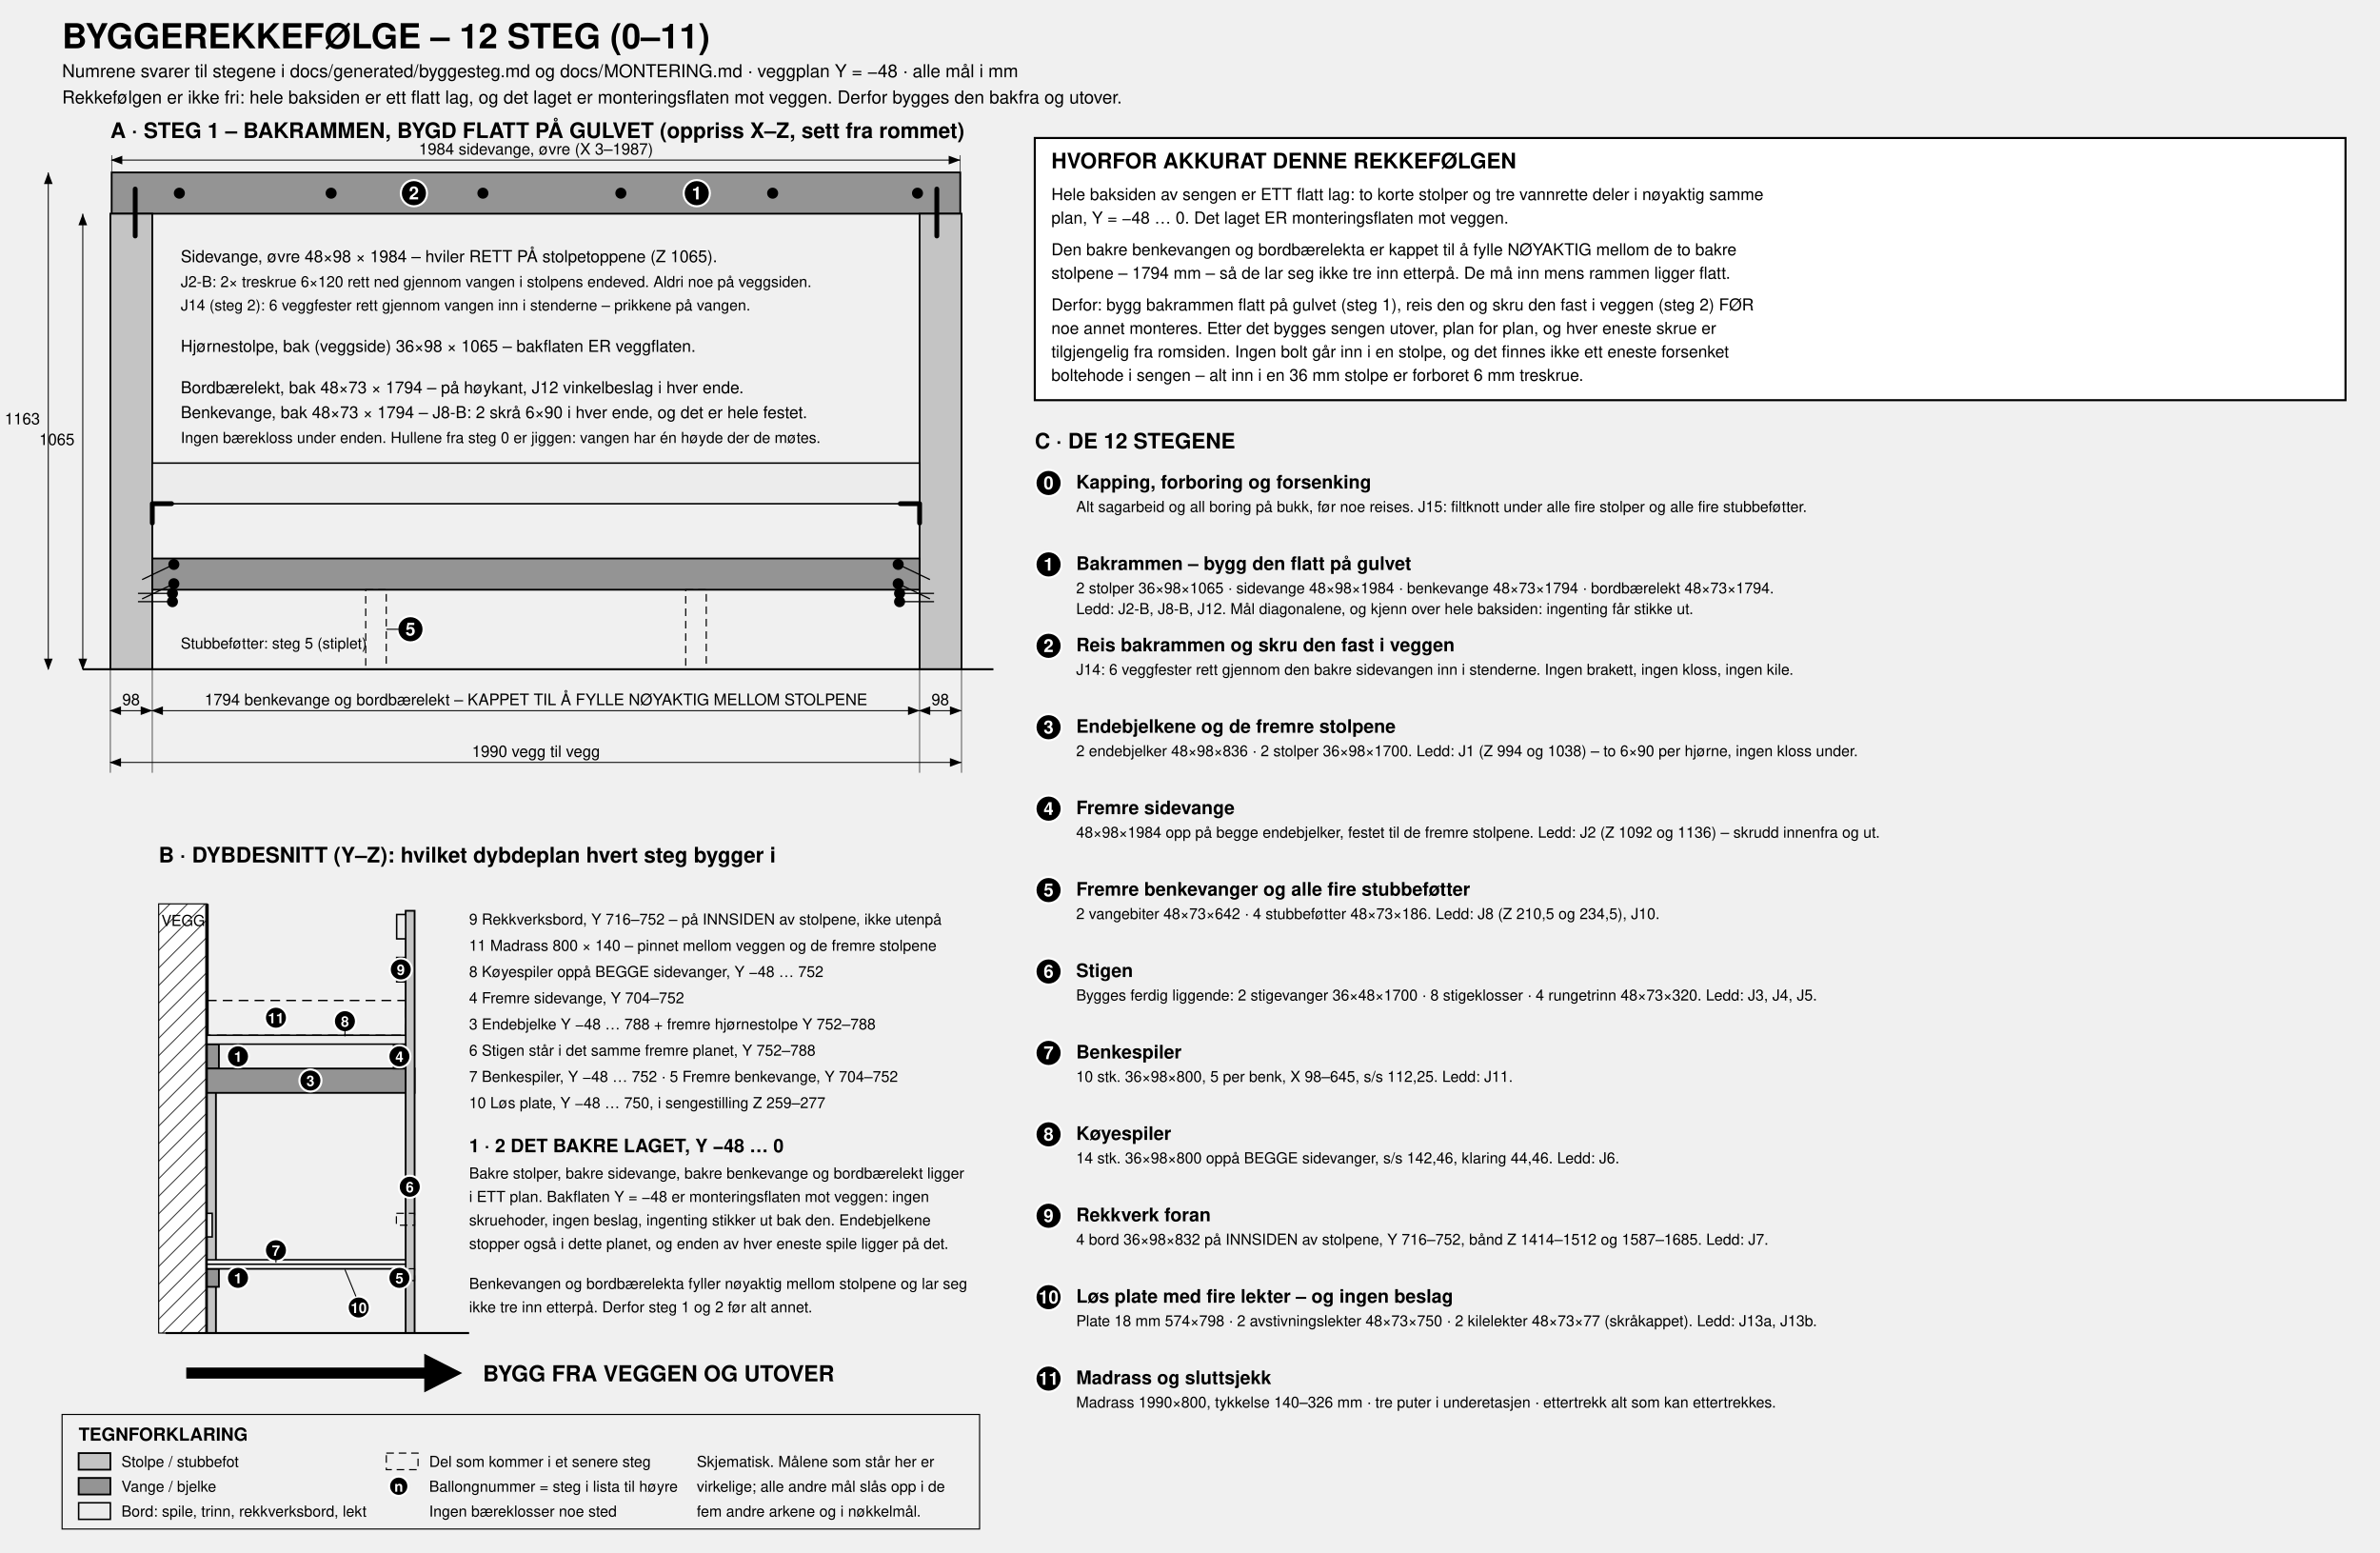
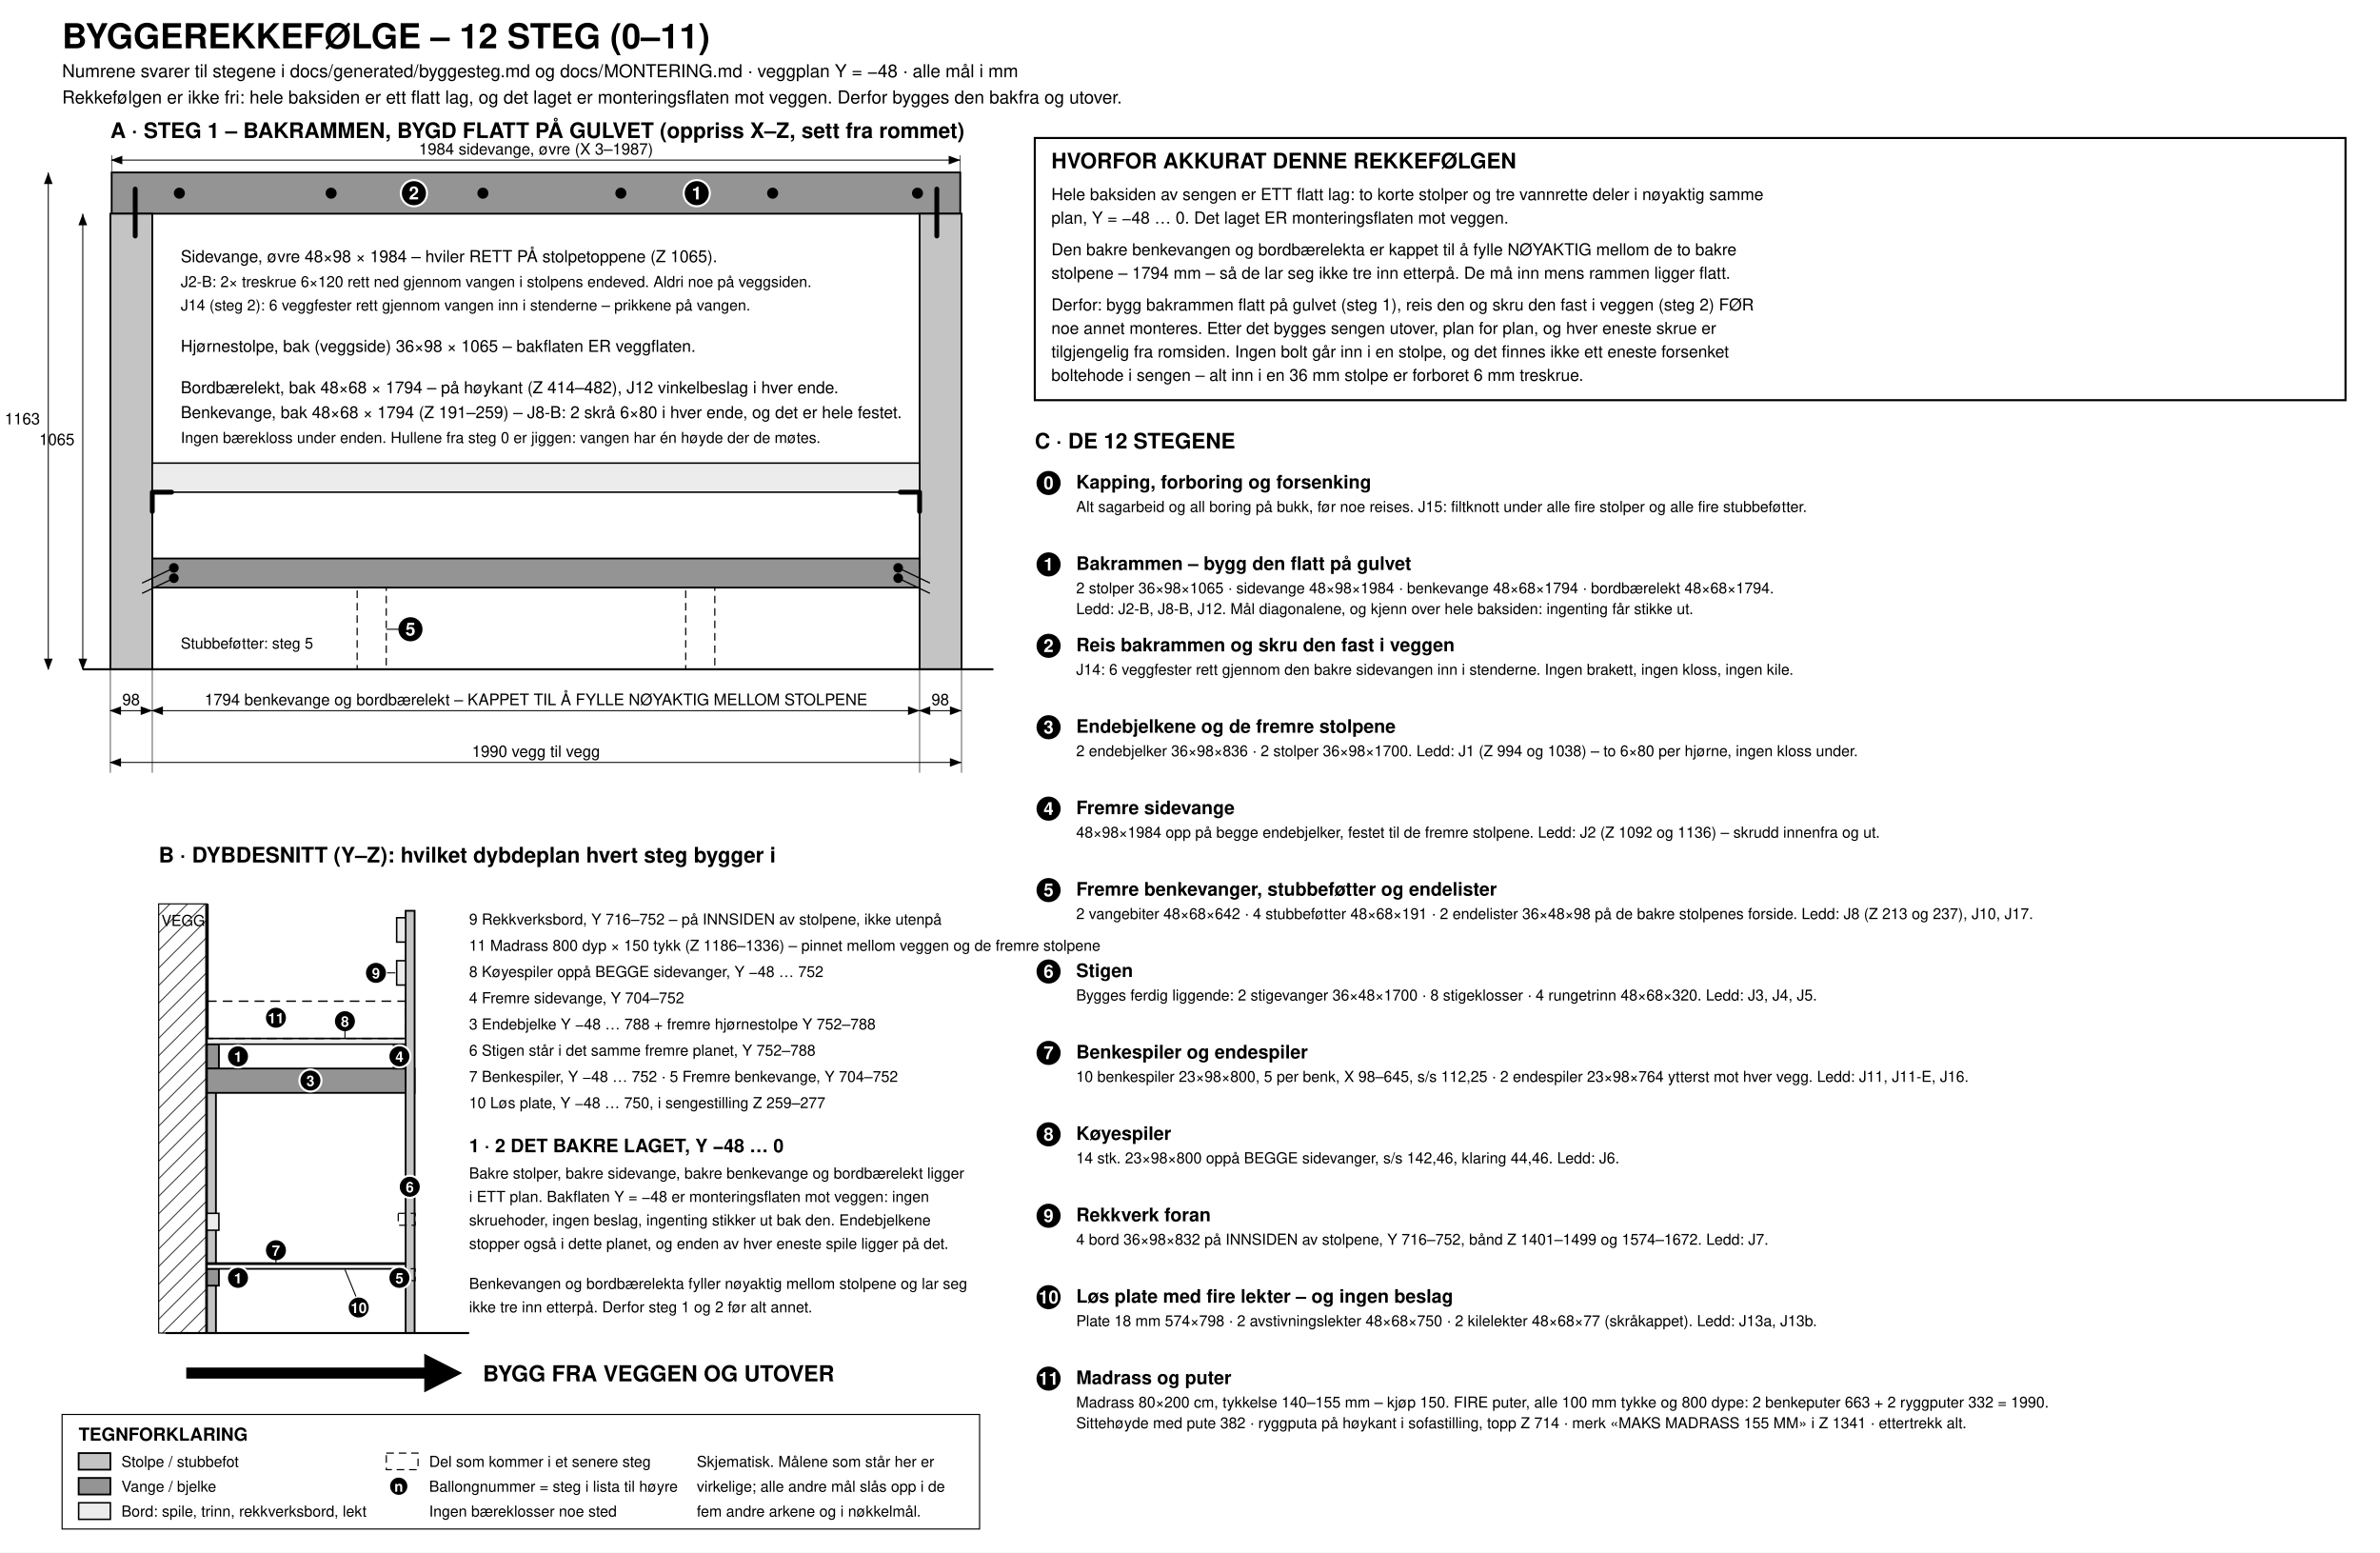
<svg xmlns="http://www.w3.org/2000/svg" viewBox="0 150 3450 2250" width="1600">
  <defs>
    <marker id="aE" markerWidth="13" markerHeight="10" refX="12" refY="4.5" orient="auto">
      <path d="M0,0 L12,4.5 L0,9 z" fill="#000" />
    </marker>
    <marker id="aS" markerWidth="13" markerHeight="10" refX="1" refY="4.5" orient="auto">
      <path d="M12,0 L0,4.5 L12,9 z" fill="#000" />
    </marker>
    <pattern id="wallh" width="18" height="18" patternUnits="userSpaceOnUse" patternTransform="rotate(45)">
      <rect width="18" height="18" fill="#fff" />
      <line x1="0" y1="0" x2="0" y2="18" stroke="#000" stroke-width="2" />
    </pattern>
    <pattern id="hatch" width="14" height="14" patternUnits="userSpaceOnUse" patternTransform="rotate(45)">
      <rect width="14" height="14" fill="#dcdcdc" />
      <line x1="0" y1="0" x2="0" y2="14" stroke="#000" stroke-width="1.7" />
    </pattern>
  </defs>
  <style>
    svg  { background:#fff; }
    text { font-family:Helvetica,Arial,sans-serif; fill:#000; font-size:24px; }
    .ttl { font-size:50px; font-weight:bold; }
    .sub { font-size:26px; }
    .pt  { font-size:31px; font-weight:bold; }
    .st  { font-size:27px; font-weight:bold; }
    .lbl { font-size:24px; }
    .sml { font-size:22px; }
    .dm  { font-size:23px; }
    .leg { font-size:26px; font-weight:bold; }
    .arrowlbl { font-size:32px; font-weight:bold; }
    .bal   { fill:#000; stroke:#fff; stroke-width:3; }
    .baln  { font-size:26px; font-weight:bold; fill:#fff; }
    .baln2 { font-size:21px; font-weight:bold; fill:#fff; }
    .pst { fill:#c4c4c4; stroke:#000; stroke-width:2.6; }
    .rai { fill:#949494; stroke:#000; stroke-width:2.6; }
    .brd { fill:#ececec; stroke:#000; stroke-width:2.2; }
    .blk { fill:url(#hatch); stroke:#000; stroke-width:2.2; }
    .pnl { fill:#fbfbfb; stroke:#000; stroke-width:2.2; }
    .gho { fill:none; stroke:#000; stroke-width:1.7; stroke-dasharray:11 7; }
    .mat { fill:none; stroke:#000; stroke-width:2; stroke-dasharray:14 9; }
    .wall{ fill:url(#wallh); stroke:#000; stroke-width:1.6; }
    .wallface { stroke:#000; stroke-width:5; }
    .dim { fill:none; stroke:#000; stroke-width:1.4; }
    .ext { fill:none; stroke:#000; stroke-width:0.9; }
    .ldr { fill:none; stroke:#000; stroke-width:1.5; }
    .grd { stroke:#000; stroke-width:3; }
    .scr { fill:#000; stroke:none; }
    .scrl{ fill:none; stroke:#000; stroke-width:1.8; }
    .stll{ fill:none; stroke:#000; stroke-width:7; stroke-linejoin:round; stroke-linecap:round; }
    .bigarrow { stroke:#000; stroke-width:16; }
    .legbox { fill:none; stroke:#000; stroke-width:1.6; }
    .notebox{ fill:#fff; stroke:#000; stroke-width:3; }
  </style>
+   <rect x="0" y="150" width="3450" height="2250" fill="#ffffff" />
  <text x="90" y="220" class="ttl">BYGGEREKKEFØLGE – 12 STEG (0–11)</text>
  <text x="90" y="262" class="sub">Numrene svarer til stegene i docs/generated/byggesteg.md og docs/MONTERING.md · veggplan Y = −48 · alle mål i mm</text>
  <text x="90" y="300" class="sub">Rekkefølgen er ikke fri: hele baksiden er ett flatt lag, og det laget er monteringsflaten mot veggen. Derfor bygges den bakfra og utover.</text>
  <text x="160" y="350" class="pt" text-anchor="start">A · STEG 1 – BAKRAMMEN, BYGD FLATT PÅ GULVET (oppriss X–Z, sett fra rommet)</text>
  <line x1="161.86" y1="399" x2="161.86" y2="375" class="ext" />
  <line x1="1392" y1="399" x2="1392" y2="375" class="ext" />
  <line x1="161.86" y1="382" x2="1392" y2="382" class="dim" marker-start="url(#aS)" marker-end="url(#aE)" />
  <text x="777" y="374" class="dm" text-anchor="middle">1984  sidevange, øvre (X 3–1987)</text>
  <rect x="161.86" y="399.94" width="1230.14" height="59.76" class="rai" />
  <rect x="160" y="459.7" width="60.76" height="660.3" class="pst" />
  <rect x="1333.04" y="459.7" width="60.76" height="660.3" class="pst" />
-   <rect x="220.76" y="821.16" width="1112.28" height="58.9" class="brd" />
-   <rect x="220.76" y="959.42" width="1112.28" height="45.26" class="rai" />
-   <rect x="530.14" y="1004.68" width="29.76" height="115.32" class="gho" />
-   <rect x="994" y="1004.68" width="29.76" height="115.32" class="gho" />
+   <rect x="220.76" y="821.16" width="1112.28" height="42.16" class="brd" />
+   <rect x="220.76" y="959.42" width="1112.28" height="42.16" class="rai" />
+   <rect x="517.74" y="1001.58" width="42.16" height="118.42" class="gho" />
+   <rect x="994" y="1001.58" width="42.16" height="118.42" class="gho" />
  <line x1="120" y1="1120" x2="1440" y2="1120" class="grd" />
  <line x1="196" y1="492" x2="196" y2="424" class="stll" />
  <line x1="1358" y1="492" x2="1358" y2="424" class="stll" />
  <circle cx="260" cy="430" r="8" class="scr" />
  <circle cx="480" cy="430" r="8" class="scr" />
  <circle cx="700" cy="430" r="8" class="scr" />
  <circle cx="900" cy="430" r="8" class="scr" />
  <circle cx="1120" cy="430" r="8" class="scr" />
  <circle cx="1330" cy="430" r="8" class="scr" />
-   <line x1="252" y1="968" x2="206" y2="990" class="scrl" />
-   <circle cx="252" cy="968" r="8" class="scr" />
-   <line x1="252" y1="996" x2="206" y2="1018" class="scrl" />
-   <circle cx="252" cy="996" r="8" class="scr" />
-   <line x1="1302" y1="968" x2="1348" y2="990" class="scrl" />
-   <circle cx="1302" cy="968" r="8" class="scr" />
-   <line x1="1302" y1="996" x2="1348" y2="1018" class="scrl" />
-   <circle cx="1302" cy="996" r="8" class="scr" />
-   <line x1="250" y1="1010" x2="200" y2="1010" class="scrl" />
-   <circle cx="250" cy="1010" r="8" class="scr" />
-   <line x1="250" y1="1022" x2="200" y2="1022" class="scrl" />
-   <circle cx="250" cy="1022" r="8" class="scr" />
-   <line x1="1304" y1="1010" x2="1354" y2="1010" class="scrl" />
-   <circle cx="1304" cy="1010" r="8" class="scr" />
-   <line x1="1304" y1="1022" x2="1354" y2="1022" class="scrl" />
-   <circle cx="1304" cy="1022" r="8" class="scr" />
-   <polyline points="248.76,880 220.76,880 220.76,908" class="stll" />
-   <polyline points="1305.04,880 1333.04,880 1333.04,908" class="stll" />
+   <line x1="252" y1="973.06" x2="206" y2="995.06" class="scrl" />
+   <circle cx="252" cy="973.06" r="7" class="scr" />
+   <line x1="252" y1="987.94" x2="206" y2="1009.94" class="scrl" />
+   <circle cx="252" cy="987.94" r="7" class="scr" />
+   <line x1="1302" y1="973.06" x2="1348" y2="995.06" class="scrl" />
+   <circle cx="1302" cy="973.06" r="7" class="scr" />
+   <line x1="1302" y1="987.94" x2="1348" y2="1009.94" class="scrl" />
+   <circle cx="1302" cy="987.94" r="7" class="scr" />
+   <polyline points="248.76,863.32 220.76,863.32 220.76,891.32" class="stll" />
+   <polyline points="1305.04,863.32 1333.04,863.32 1333.04,891.32" class="stll" />
  <circle cx="600" cy="430" r="19" class="bal" />
  <text x="600" y="439" class="baln" text-anchor="middle">2</text>
  <circle cx="1010" cy="430" r="19" class="bal" />
  <text x="1010" y="439" class="baln" text-anchor="middle">1</text>
  <circle cx="595" cy="1062" r="19" class="bal" />
  <text x="595" y="1071" class="baln" text-anchor="middle">5</text>
  <line x1="578" y1="1062" x2="560" y2="1062" class="ldr" />
  <text x="262" y="530" class="lbl" text-anchor="start">Sidevange, øvre 48×98 × 1984 – hviler RETT PÅ stolpetoppene (Z 1065).</text>
  <text x="262" y="566" class="sml" text-anchor="start">J2-B: 2× treskrue 6×120 rett ned gjennom vangen i stolpens endeved. Aldri noe på veggsiden.</text>
  <text x="262" y="600" class="sml" text-anchor="start">J14 (steg 2): 6 veggfester rett gjennom vangen inn i stenderne – prikkene på vangen.</text>
  <text x="262" y="660" class="lbl" text-anchor="start">Hjørnestolpe, bak (veggside) 36×98 × 1065 – bakflaten ER veggflaten.</text>
-   <text x="262" y="720" class="lbl" text-anchor="start">Bordbærelekt, bak 48×73 × 1794 – på høykant, J12 vinkelbeslag i hver ende.</text>
-   <text x="262" y="756" class="lbl" text-anchor="start">Benkevange, bak 48×73 × 1794 – J8-B: 2 skrå 6×90 i hver ende, og det er hele festet.</text>
+   <text x="262" y="720" class="lbl" text-anchor="start">Bordbærelekt, bak 48×68 × 1794 – på høykant (Z 414–482), J12 vinkelbeslag i hver ende.</text>
+   <text x="262" y="756" class="lbl" text-anchor="start">Benkevange, bak 48×68 × 1794 (Z 191–259) – J8-B: 2 skrå 6×80 i hver ende, og det er hele festet.</text>
  <text x="262" y="792" class="sml" text-anchor="start">Ingen bærekloss under enden. Hullene fra steg 0 er jiggen: vangen har én høyde der de møtes.</text>
-   <text x="262" y="1090" class="sml" text-anchor="start">Stubbeføtter: steg 5 (stiplet)</text>
+   <text x="262" y="1090" class="sml" text-anchor="start">Stubbeføtter: steg 5</text>
  <line x1="160" y1="1120" x2="160" y2="1270" class="ext" />
  <line x1="220.76" y1="1120" x2="220.76" y2="1270" class="ext" />
  <line x1="1333.04" y1="1120" x2="1333.04" y2="1270" class="ext" />
  <line x1="1393.8" y1="1120" x2="1393.8" y2="1270" class="ext" />
  <line x1="160" y1="1180" x2="220.76" y2="1180" class="dim" marker-start="url(#aS)" marker-end="url(#aE)" />
  <text x="190" y="1172" class="dm" text-anchor="middle">98</text>
  <line x1="220.76" y1="1180" x2="1333.04" y2="1180" class="dim" marker-start="url(#aS)" marker-end="url(#aE)" />
  <text x="777" y="1172" class="dm" text-anchor="middle">1794  benkevange og bordbærelekt – KAPPET TIL Å FYLLE NØYAKTIG MELLOM STOLPENE</text>
  <line x1="1333.04" y1="1180" x2="1393.8" y2="1180" class="dim" marker-start="url(#aS)" marker-end="url(#aE)" />
  <text x="1363" y="1172" class="dm" text-anchor="middle">98</text>
  <line x1="160" y1="1255" x2="1393.8" y2="1255" class="dim" marker-start="url(#aS)" marker-end="url(#aE)" />
  <text x="777" y="1247" class="dm" text-anchor="middle">1990  vegg til vegg</text>
  <line x1="120" y1="1120" x2="120" y2="459.7" class="dim" marker-start="url(#aS)" marker-end="url(#aE)" />
  <text x="108" y="795" class="dm" text-anchor="end">1065</text>
  <line x1="70" y1="1120" x2="70" y2="399.94" class="dim" marker-start="url(#aS)" marker-end="url(#aE)" />
  <text x="58" y="765" class="dm" text-anchor="end">1163</text>
  <text x="230" y="1400" class="pt" text-anchor="start">B · DYBDESNITT (Y–Z): hvilket dybdeplan hvert steg bygger i</text>
  <rect x="230" y="1460" width="70" height="622" class="wall" />
  <line x1="300" y1="1460" x2="300" y2="2082" class="wallface" />
  <text x="234" y="1492" class="sml" text-anchor="start">VEGG</text>
  <rect x="300" y="1698.6" width="13" height="383.4" class="pst" />
  <rect x="300" y="1663.3" width="17.3" height="35.3" class="rai" />
-   <rect x="300" y="1988.8" width="17.3" height="26.2" class="rai" />
-   <rect x="300" y="1908.5" width="7.6" height="34.2" class="brd" />
+   <rect x="300" y="1988.8" width="17.3" height="24.48" class="rai" />
+   <rect x="300" y="1908.5" width="17.3" height="24.48" class="brd" />
  <rect x="300" y="1698.6" width="301" height="35.3" class="rai" />
  <rect x="588" y="1470" width="13" height="612" class="pst" />
  <rect x="570.7" y="1663.3" width="17.3" height="35.3" class="rai" />
-   <rect x="570.7" y="1988.8" width="17.3" height="26.2" class="rai" />
-   <rect x="574.6" y="1988.8" width="26.4" height="17.2" class="gho" />
-   <rect x="574.6" y="1908.5" width="26.4" height="17.2" class="gho" />
-   <rect x="300" y="1975.8" width="288" height="13" class="brd" />
-   <rect x="300" y="1650.4" width="288" height="12.9" class="brd" />
-   <rect x="300" y="1600" width="288" height="50.4" class="mat" />
-   <rect x="575" y="1537.7" width="13" height="35.3" class="brd" />
-   <rect x="575" y="1475.4" width="13" height="35.3" class="brd" />
+   <rect x="570.7" y="1988.8" width="17.3" height="24.48" class="rai" />
+   <rect x="577.28" y="1988.8" width="24.48" height="17.28" class="gho" />
+   <rect x="577.28" y="1908.5" width="24.48" height="17.28" class="gho" />
+   <rect x="300" y="1980.52" width="288" height="8.28" class="brd" />
+   <rect x="300" y="1655.04" width="288" height="8.28" class="brd" />
+   <rect x="300" y="1601.04" width="288" height="54" class="mat" />
+   <rect x="575" y="1542.36" width="13" height="35.3" class="brd" />
+   <rect x="575" y="1480.08" width="13" height="35.3" class="brd" />
  <rect x="300" y="1982.3" width="288" height="6.5" class="pnl" />
  <line x1="240" y1="2082" x2="680" y2="2082" class="grd" />
  <circle cx="345" cy="1681" r="16" class="bal" />
  <text x="345" y="1689" class="baln2" text-anchor="middle">1</text>
  <circle cx="345" cy="2002" r="16" class="bal" />
  <text x="345" y="2010" class="baln2" text-anchor="middle">1</text>
  <circle cx="450" cy="1716" r="16" class="bal" />
  <text x="450" y="1724" class="baln2" text-anchor="middle">3</text>
  <circle cx="579" cy="1681" r="16" class="bal" />
  <text x="579" y="1689" class="baln2" text-anchor="middle">4</text>
  <circle cx="579" cy="2002" r="16" class="bal" />
  <text x="579" y="2010" class="baln2" text-anchor="middle">5</text>
  <circle cx="594" cy="1870" r="16" class="bal" />
  <text x="594" y="1878" class="baln2" text-anchor="middle">6</text>
  <circle cx="400" cy="1962" r="16" class="bal" />
  <text x="400" y="1970" class="baln2" text-anchor="middle">7</text>
  <line x1="400" y1="1972" x2="400" y2="1980" class="ldr" />
  <circle cx="500" cy="1630" r="16" class="bal" />
  <text x="500" y="1638" class="baln2" text-anchor="middle">8</text>
-   <line x1="500" y1="1640" x2="500" y2="1652" class="ldr" />
-   <circle cx="581" cy="1555" r="16" class="bal" />
-   <text x="581" y="1563" class="baln2" text-anchor="middle">9</text>
+   <line x1="500" y1="1640" x2="500" y2="1655" class="ldr" />
+   <circle cx="545" cy="1560" r="16" class="bal" />
+   <text x="545" y="1568" class="baln2" text-anchor="middle">9</text>
+   <line x1="561" y1="1560" x2="573" y2="1560" class="ldr" />
  <circle cx="520" cy="2045" r="16" class="bal" />
  <text x="520" y="2053" class="baln2" text-anchor="middle">10</text>
  <line x1="516" y1="2029" x2="500" y2="1990" class="ldr" />
  <circle cx="400" cy="1625" r="16" class="bal" />
  <text x="400" y="1633" class="baln2" text-anchor="middle">11</text>
  <text x="680" y="1490" class="sml" text-anchor="start">9   Rekkverksbord, Y 716–752 – på INNSIDEN av stolpene, ikke utenpå</text>
-   <text x="680" y="1528" class="sml" text-anchor="start">11  Madrass 800 × 140 – pinnet mellom veggen og de fremre stolpene</text>
+   <text x="680" y="1528" class="sml" text-anchor="start">11  Madrass 800 dyp × 150 tykk (Z 1186–1336) – pinnet mellom veggen og de fremre stolpene</text>
  <text x="680" y="1566" class="sml" text-anchor="start">8   Køyespiler oppå BEGGE sidevanger, Y −48 … 752</text>
  <text x="680" y="1604" class="sml" text-anchor="start">4   Fremre sidevange, Y 704–752</text>
  <text x="680" y="1642" class="sml" text-anchor="start">3   Endebjelke Y −48 … 788 + fremre hjørnestolpe Y 752–788</text>
  <text x="680" y="1680" class="sml" text-anchor="start">6   Stigen står i det samme fremre planet, Y 752–788</text>
  <text x="680" y="1718" class="sml" text-anchor="start">7   Benkespiler, Y −48 … 752 · 5 Fremre benkevange, Y 704–752</text>
  <text x="680" y="1756" class="sml" text-anchor="start">10  Løs plate, Y −48 … 750, i sengestilling Z 259–277</text>
  <text x="680" y="1820" class="st" text-anchor="start">1 · 2   DET BAKRE LAGET, Y −48 … 0</text>
  <text x="680" y="1858" class="sml" text-anchor="start">Bakre stolper, bakre sidevange, bakre benkevange og bordbærelekt ligger</text>
  <text x="680" y="1892" class="sml" text-anchor="start">i ETT plan. Bakflaten Y = −48 er monteringsflaten mot veggen: ingen</text>
  <text x="680" y="1926" class="sml" text-anchor="start">skruehoder, ingen beslag, ingenting stikker ut bak den. Endebjelkene</text>
  <text x="680" y="1960" class="sml" text-anchor="start">stopper også i dette planet, og enden av hver eneste spile ligger på det.</text>
  <text x="680" y="2018" class="sml" text-anchor="start">Benkevangen og bordbærelekta fyller nøyaktig mellom stolpene og lar seg</text>
  <text x="680" y="2052" class="sml" text-anchor="start">ikke tre inn etterpå. Derfor steg 1 og 2 før alt annet.</text>
  <line x1="270" y1="2140" x2="620" y2="2140" class="bigarrow" />
  <polygon points="670,2140 615,2112 615,2168" class="scr" />
  <text x="700" y="2152" class="arrowlbl" text-anchor="start">BYGG FRA VEGGEN OG UTOVER</text>
  <rect x="1500" y="350" width="1900" height="380" class="notebox" />
  <text x="1524" y="394" class="pt" text-anchor="start">HVORFOR AKKURAT DENNE REKKEFØLGEN</text>
  <text x="1524" y="440" class="lbl" text-anchor="start">Hele baksiden av sengen er ETT flatt lag: to korte stolper og tre vannrette deler i nøyaktig samme</text>
  <text x="1524" y="474" class="lbl" text-anchor="start">plan, Y = −48 … 0. Det laget ER monteringsflaten mot veggen.</text>
  <text x="1524" y="520" class="lbl" text-anchor="start">Den bakre benkevangen og bordbærelekta er kappet til å fylle NØYAKTIG mellom de to bakre</text>
  <text x="1524" y="554" class="lbl" text-anchor="start">stolpene – 1794 mm – så de lar seg ikke tre inn etterpå. De må inn mens rammen ligger flatt.</text>
  <text x="1524" y="600" class="lbl" text-anchor="start">Derfor: bygg bakrammen flatt på gulvet (steg 1), reis den og skru den fast i veggen (steg 2) FØR</text>
  <text x="1524" y="634" class="lbl" text-anchor="start">noe annet monteres. Etter det bygges sengen utover, plan for plan, og hver eneste skrue er</text>
  <text x="1524" y="668" class="lbl" text-anchor="start">tilgjengelig fra romsiden. Ingen bolt går inn i en stolpe, og det finnes ikke ett eneste forsenket</text>
  <text x="1524" y="702" class="lbl" text-anchor="start">boltehode i sengen – alt inn i en 36 mm stolpe er forboret 6 mm treskrue.</text>
  <text x="1500" y="800" class="pt" text-anchor="start">C · DE 12 STEGENE</text>
  <circle cx="1520" cy="850" r="19" class="bal" />
  <text x="1520" y="859" class="baln" text-anchor="middle">0</text>
  <text x="1560" y="858" class="st" text-anchor="start">Kapping, forboring og forsenking</text>
  <text x="1560" y="892" class="sml" text-anchor="start">Alt sagarbeid og all boring på bukk, før noe reises. J15: filtknott under alle fire stolper og alle fire stubbeføtter.</text>
  <circle cx="1520" cy="968" r="19" class="bal" />
  <text x="1520" y="977" class="baln" text-anchor="middle">1</text>
  <text x="1560" y="976" class="st" text-anchor="start">Bakrammen – bygg den flatt på gulvet</text>
-   <text x="1560" y="1010" class="sml" text-anchor="start">2 stolper 36×98×1065 · sidevange 48×98×1984 · benkevange 48×73×1794 · bordbærelekt 48×73×1794.</text>
+   <text x="1560" y="1010" class="sml" text-anchor="start">2 stolper 36×98×1065 · sidevange 48×98×1984 · benkevange 48×68×1794 · bordbærelekt 48×68×1794.</text>
  <text x="1560" y="1040" class="sml" text-anchor="start">Ledd: J2-B, J8-B, J12.  Mål diagonalene, og kjenn over hele baksiden: ingenting får stikke ut.</text>
  <circle cx="1520" cy="1086" r="19" class="bal" />
  <text x="1520" y="1095" class="baln" text-anchor="middle">2</text>
  <text x="1560" y="1094" class="st" text-anchor="start">Reis bakrammen og skru den fast i veggen</text>
  <text x="1560" y="1128" class="sml" text-anchor="start">J14: 6 veggfester rett gjennom den bakre sidevangen inn i stenderne. Ingen brakett, ingen kloss, ingen kile.</text>
  <circle cx="1520" cy="1204" r="19" class="bal" />
  <text x="1520" y="1213" class="baln" text-anchor="middle">3</text>
  <text x="1560" y="1212" class="st" text-anchor="start">Endebjelkene og de fremre stolpene</text>
-   <text x="1560" y="1246" class="sml" text-anchor="start">2 endebjelker 48×98×836 · 2 stolper 36×98×1700. Ledd: J1 (Z 994 og 1038) – to 6×90 per hjørne, ingen kloss under.</text>
+   <text x="1560" y="1246" class="sml" text-anchor="start">2 endebjelker 36×98×836 · 2 stolper 36×98×1700. Ledd: J1 (Z 994 og 1038) – to 6×80 per hjørne, ingen kloss under.</text>
  <circle cx="1520" cy="1322" r="19" class="bal" />
  <text x="1520" y="1331" class="baln" text-anchor="middle">4</text>
  <text x="1560" y="1330" class="st" text-anchor="start">Fremre sidevange</text>
  <text x="1560" y="1364" class="sml" text-anchor="start">48×98×1984 opp på begge endebjelker, festet til de fremre stolpene.  Ledd: J2 (Z 1092 og 1136) – skrudd innenfra og ut.</text>
  <circle cx="1520" cy="1440" r="19" class="bal" />
  <text x="1520" y="1449" class="baln" text-anchor="middle">5</text>
-   <text x="1560" y="1448" class="st" text-anchor="start">Fremre benkevanger og alle fire stubbeføtter</text>
-   <text x="1560" y="1482" class="sml" text-anchor="start">2 vangebiter 48×73×642 · 4 stubbeføtter 48×73×186.  Ledd: J8 (Z 210,5 og 234,5), J10.</text>
+   <text x="1560" y="1448" class="st" text-anchor="start">Fremre benkevanger, stubbeføtter og endelister</text>
+   <text x="1560" y="1482" class="sml" text-anchor="start">2 vangebiter 48×68×642 · 4 stubbeføtter 48×68×191 · 2 endelister 36×48×98 på de bakre stolpenes forside.  Ledd: J8 (Z 213 og 237), J10, J17.</text>
  <circle cx="1520" cy="1558" r="19" class="bal" />
  <text x="1520" y="1567" class="baln" text-anchor="middle">6</text>
  <text x="1560" y="1566" class="st" text-anchor="start">Stigen</text>
-   <text x="1560" y="1600" class="sml" text-anchor="start">Bygges ferdig liggende: 2 stigevanger 36×48×1700 · 8 stigeklosser · 4 rungetrinn 48×73×320.  Ledd: J3, J4, J5.</text>
+   <text x="1560" y="1600" class="sml" text-anchor="start">Bygges ferdig liggende: 2 stigevanger 36×48×1700 · 8 stigeklosser · 4 rungetrinn 48×68×320.  Ledd: J3, J4, J5.</text>
  <circle cx="1520" cy="1676" r="19" class="bal" />
  <text x="1520" y="1685" class="baln" text-anchor="middle">7</text>
-   <text x="1560" y="1684" class="st" text-anchor="start">Benkespiler</text>
-   <text x="1560" y="1718" class="sml" text-anchor="start">10 stk. 36×98×800, 5 per benk, X 98–645, s/s 112,25.  Ledd: J11.</text>
+   <text x="1560" y="1684" class="st" text-anchor="start">Benkespiler og endespiler</text>
+   <text x="1560" y="1718" class="sml" text-anchor="start">10 benkespiler 23×98×800, 5 per benk, X 98–645, s/s 112,25 · 2 endespiler 23×98×764 ytterst mot hver vegg.  Ledd: J11, J11-E, J16.</text>
  <circle cx="1520" cy="1794" r="19" class="bal" />
  <text x="1520" y="1803" class="baln" text-anchor="middle">8</text>
  <text x="1560" y="1802" class="st" text-anchor="start">Køyespiler</text>
-   <text x="1560" y="1836" class="sml" text-anchor="start">14 stk. 36×98×800 oppå BEGGE sidevanger, s/s 142,46, klaring 44,46.  Ledd: J6.</text>
+   <text x="1560" y="1836" class="sml" text-anchor="start">14 stk. 23×98×800 oppå BEGGE sidevanger, s/s 142,46, klaring 44,46.  Ledd: J6.</text>
  <circle cx="1520" cy="1912" r="19" class="bal" />
  <text x="1520" y="1921" class="baln" text-anchor="middle">9</text>
  <text x="1560" y="1920" class="st" text-anchor="start">Rekkverk foran</text>
-   <text x="1560" y="1954" class="sml" text-anchor="start">4 bord 36×98×832 på INNSIDEN av stolpene, Y 716–752, bånd Z 1414–1512 og 1587–1685.  Ledd: J7.</text>
+   <text x="1560" y="1954" class="sml" text-anchor="start">4 bord 36×98×832 på INNSIDEN av stolpene, Y 716–752, bånd Z 1401–1499 og 1574–1672.  Ledd: J7.</text>
  <circle cx="1520" cy="2030" r="19" class="bal" />
  <text x="1520" y="2039" class="baln" text-anchor="middle">10</text>
  <text x="1560" y="2038" class="st" text-anchor="start">Løs plate med fire lekter – og ingen beslag</text>
-   <text x="1560" y="2072" class="sml" text-anchor="start">Plate 18 mm 574×798 · 2 avstivningslekter 48×73×750 · 2 kilelekter 48×73×77 (skråkappet).  Ledd: J13a, J13b.</text>
+   <text x="1560" y="2072" class="sml" text-anchor="start">Plate 18 mm 574×798 · 2 avstivningslekter 48×68×750 · 2 kilelekter 48×68×77 (skråkappet).  Ledd: J13a, J13b.</text>
  <circle cx="1520" cy="2148" r="19" class="bal" />
  <text x="1520" y="2157" class="baln" text-anchor="middle">11</text>
-   <text x="1560" y="2156" class="st" text-anchor="start">Madrass og sluttsjekk</text>
-   <text x="1560" y="2190" class="sml" text-anchor="start">Madrass 1990×800, tykkelse 140–326 mm · tre puter i underetasjen · ettertrekk alt som kan ettertrekkes.</text>
+   <text x="1560" y="2156" class="st" text-anchor="start">Madrass og puter</text>
+   <text x="1560" y="2190" class="sml" text-anchor="start">Madrass 80×200 cm, tykkelse 140–155 mm – kjøp 150. FIRE puter, alle 100 mm tykke og 800 dype: 2 benkeputer 663 + 2 ryggputer 332 = 1990.</text>
+   <text x="1560" y="2220" class="sml" text-anchor="start">Sittehøyde med pute 382 · ryggputa på høykant i sofastilling, topp Z 714 · merk «MAKS MADRASS 155 MM» i Z 1341 · ettertrekk alt.</text>
  <rect x="90" y="2200" width="1330" height="166" class="legbox" />
  <text x="114" y="2238" class="leg" text-anchor="start">TEGNFORKLARING</text>
  <rect x="114" y="2256" width="46" height="24" class="pst" />
  <text x="176" y="2276" class="sml" text-anchor="start">Stolpe / stubbefot</text>
  <rect x="114" y="2292" width="46" height="24" class="rai" />
  <text x="176" y="2312" class="sml" text-anchor="start">Vange / bjelke</text>
  <rect x="114" y="2328" width="46" height="24" class="brd" />
  <text x="176" y="2348" class="sml" text-anchor="start">Bord: spile, trinn, rekkverksbord, lekt</text>
  <rect x="560" y="2256" width="46" height="24" class="gho" />
  <text x="622" y="2276" class="sml" text-anchor="start">Del som kommer i et senere steg</text>
  <circle cx="578" cy="2304" r="14" class="bal" />
  <text x="578" y="2312" class="baln2" text-anchor="middle">n</text>
  <text x="622" y="2312" class="sml" text-anchor="start">Ballongnummer = steg i lista til høyre</text>
  <text x="622" y="2348" class="sml" text-anchor="start">Ingen bæreklosser noe sted</text>
  <text x="1010" y="2276" class="sml" text-anchor="start">Skjematisk. Målene som står her er</text>
  <text x="1010" y="2312" class="sml" text-anchor="start">virkelige; alle andre mål slås opp i de</text>
  <text x="1010" y="2348" class="sml" text-anchor="start">fem andre arkene og i nøkkelmål.</text>
</svg>
